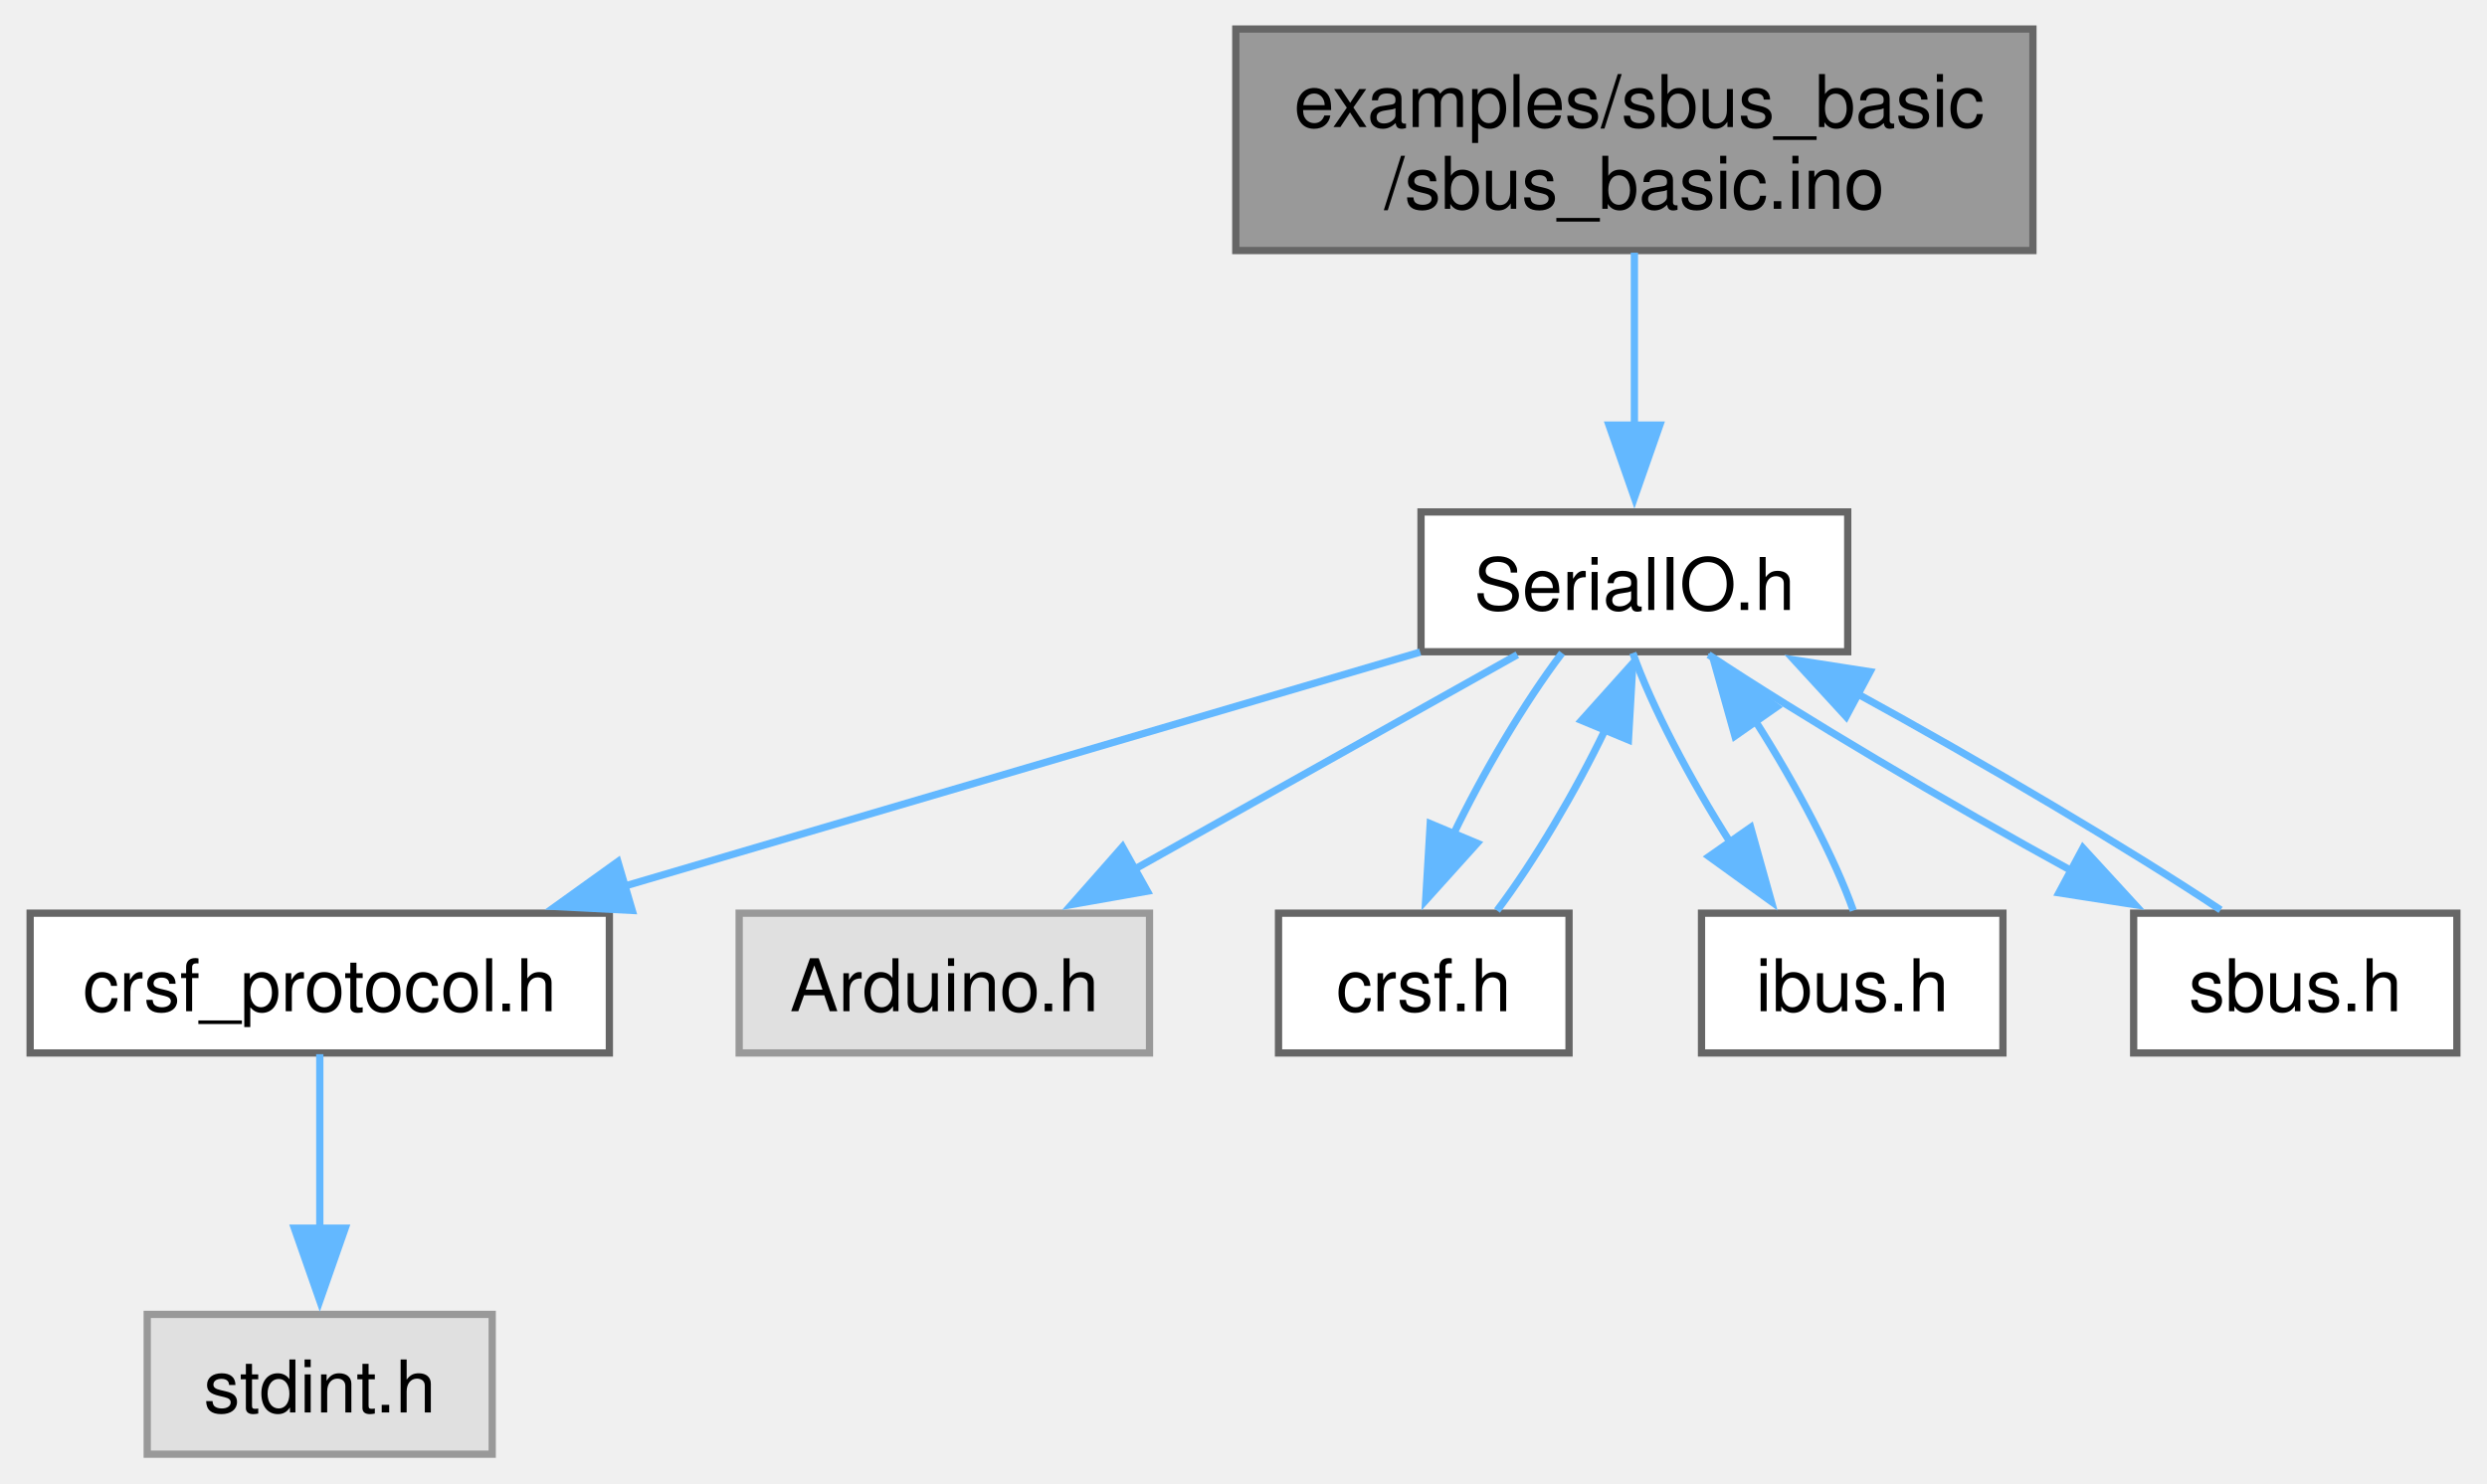
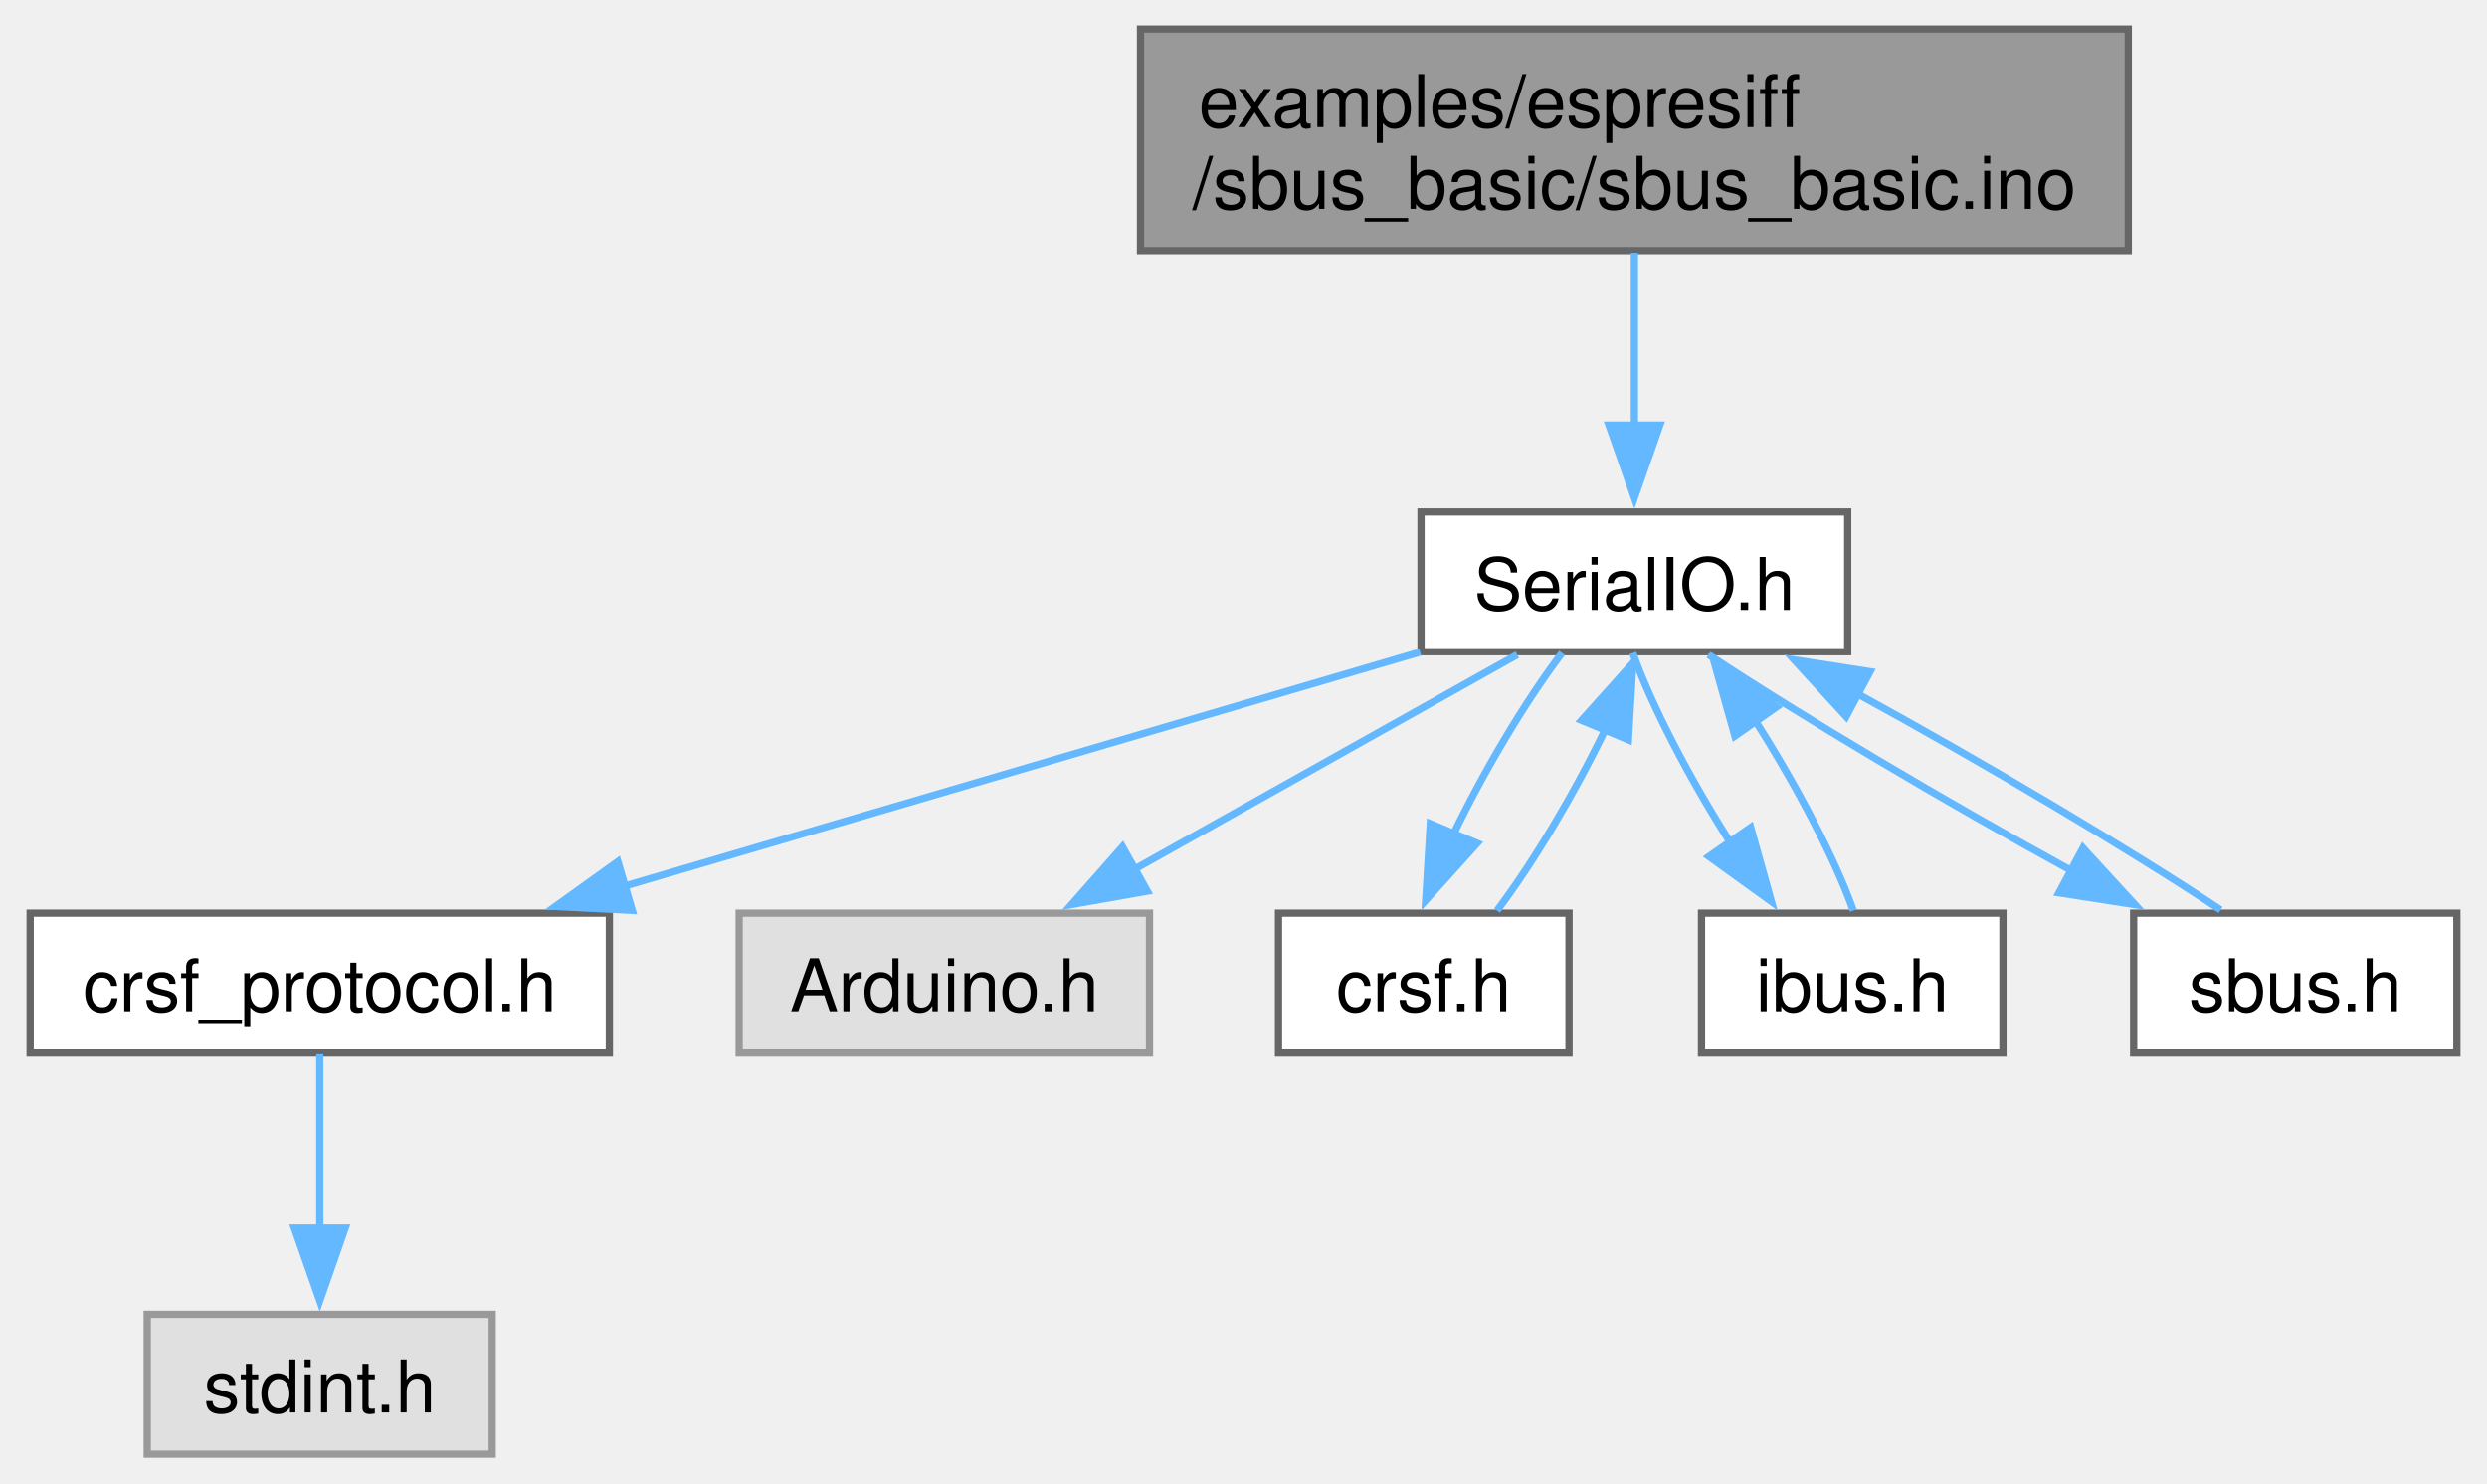
<svg xmlns="http://www.w3.org/2000/svg" xmlns:xlink="http://www.w3.org/1999/xlink" width="342pt" height="204pt" viewBox="0.00 0.00 342.12 204.25">
  <g id="graph0" class="graph" transform="scale(1 1) rotate(0) translate(4 200.25)">
    <g id="Node000001" class="node">
      <g id="a_Node000001">
        <a xlink:title=" ">
-           <polygon fill="#999999" stroke="#666666" points="275.75,-196.25 166,-196.25 166,-165.75 275.75,-165.75 275.75,-196.25" />
-           <text text-anchor="start" x="174" y="-182.75" font-family="Helvetica,sans-Serif" font-size="10.00">examples/sbus_basic</text>
-           <text text-anchor="middle" x="220.88" y="-171.5" font-family="Helvetica,sans-Serif" font-size="10.00">/sbus_basic.ino</text>
+           <polygon fill="#999999" stroke="#666666" points="288.88,-196.25 152.88,-196.25 152.88,-165.75 288.88,-165.75 288.88,-196.25" />
+           <text text-anchor="start" x="160.88" y="-182.75" font-family="Helvetica,sans-Serif" font-size="10.00">examples/espresiff</text>
+           <text text-anchor="middle" x="220.88" y="-171.5" font-family="Helvetica,sans-Serif" font-size="10.00">/sbus_basic/sbus_basic.ino</text>
        </a>
      </g>
    </g>
    <g id="Node000002" class="node">
      <g id="a_Node000002">
        <a xlink:href="SerialIO_8h.html" target="_top" xlink:title="Header file for serial input/output (IO) functionality.">
          <polygon fill="white" stroke="#666666" points="250.25,-129.75 191.5,-129.75 191.5,-110.5 250.25,-110.5 250.25,-129.75" />
          <text text-anchor="middle" x="220.88" y="-116.25" font-family="Helvetica,sans-Serif" font-size="10.00">SerialIO.h</text>
        </a>
      </g>
    </g>
    <g id="edge1_Node000001_Node000002" class="edge">
      <g id="a_edge1_Node000001_Node000002">
        <a xlink:title=" ">
          <path fill="none" stroke="#63b8ff" d="M220.88,-165.45C220.88,-158.21 220.88,-149.34 220.88,-141.44" />
          <polygon fill="#63b8ff" stroke="#63b8ff" points="224.38,-141.71 220.88,-131.71 217.38,-141.71 224.38,-141.71" />
        </a>
      </g>
    </g>
    <g id="Node000003" class="node">
      <g id="a_Node000003">
        <a xlink:href="crsf__protocol_8h.html" target="_top" xlink:title="Header file for the CRSF protocol implementation.">
          <polygon fill="white" stroke="#666666" points="79.75,-74.5 0,-74.5 0,-55.25 79.75,-55.25 79.75,-74.5" />
          <text text-anchor="middle" x="39.88" y="-61" font-family="Helvetica,sans-Serif" font-size="10.00">crsf_protocol.h</text>
        </a>
      </g>
    </g>
    <g id="edge2_Node000002_Node000003" class="edge">
      <g id="a_edge2_Node000002_Node000003">
        <a xlink:title=" ">
          <path fill="none" stroke="#63b8ff" d="M191.39,-110.45C161.6,-101.69 115.3,-88.07 81.72,-78.19" />
          <polygon fill="#63b8ff" stroke="#63b8ff" points="82.9,-74.88 72.31,-75.42 80.92,-81.6 82.9,-74.88" />
        </a>
      </g>
    </g>
    <g id="Node000005" class="node">
      <g id="a_Node000005">
        <a xlink:title=" ">
          <polygon fill="#e0e0e0" stroke="#999999" points="154.12,-74.5 97.62,-74.5 97.62,-55.25 154.12,-55.25 154.12,-74.5" />
          <text text-anchor="middle" x="125.88" y="-61" font-family="Helvetica,sans-Serif" font-size="10.00">Arduino.h</text>
        </a>
      </g>
    </g>
    <g id="edge4_Node000002_Node000005" class="edge">
      <g id="a_edge4_Node000002_Node000005">
        <a xlink:title=" ">
          <path fill="none" stroke="#63b8ff" d="M204.76,-110.09C190.29,-101.98 168.8,-89.93 151.89,-80.46" />
          <polygon fill="#63b8ff" stroke="#63b8ff" points="153.82,-77.53 143.39,-75.69 150.4,-83.64 153.82,-77.53" />
        </a>
      </g>
    </g>
    <g id="Node000006" class="node">
      <g id="a_Node000006">
        <a xlink:href="crsf_8h.html" target="_top" xlink:title="Header file for the CRSF protocol implementation.">
          <polygon fill="white" stroke="#666666" points="211.88,-74.5 171.88,-74.5 171.88,-55.25 211.88,-55.25 211.88,-74.5" />
          <text text-anchor="middle" x="191.88" y="-61" font-family="Helvetica,sans-Serif" font-size="10.00">crsf.h</text>
        </a>
      </g>
    </g>
    <g id="edge5_Node000002_Node000006" class="edge">
      <g id="a_edge5_Node000002_Node000006">
        <a xlink:title=" ">
          <path fill="none" stroke="#63b8ff" d="M210.92,-110.33C205.75,-103.51 200.01,-93.81 195.88,-85.2" />
          <polygon fill="#63b8ff" stroke="#63b8ff" points="199.23,-84.13 192.14,-76.26 192.77,-86.83 199.23,-84.13" />
        </a>
      </g>
    </g>
    <g id="Node000007" class="node">
      <g id="a_Node000007">
        <a xlink:href="ibus_8h.html" target="_top" xlink:title="Header file for the Ibus protocol implementation.">
          <polygon fill="white" stroke="#666666" points="271.62,-74.5 230.12,-74.5 230.12,-55.25 271.62,-55.25 271.62,-74.5" />
          <text text-anchor="middle" x="250.88" y="-61" font-family="Helvetica,sans-Serif" font-size="10.00">ibus.h</text>
        </a>
      </g>
    </g>
    <g id="edge7_Node000002_Node000007" class="edge">
      <g id="a_edge7_Node000002_Node000007">
        <a xlink:title=" ">
          <path fill="none" stroke="#63b8ff" d="M220.66,-110.33C223.15,-103.21 228.52,-92.93 234.2,-84.05" />
          <polygon fill="#63b8ff" stroke="#63b8ff" points="236.89,-86.31 239.74,-76.1 231.15,-82.3 236.89,-86.31" />
        </a>
      </g>
    </g>
    <g id="Node000008" class="node">
      <g id="a_Node000008">
        <a xlink:href="sbus_8h.html" target="_top" xlink:title="Header file for the SBUS protocol implementation.">
          <polygon fill="white" stroke="#666666" points="334.12,-74.5 289.62,-74.5 289.62,-55.25 334.12,-55.25 334.12,-74.5" />
          <text text-anchor="middle" x="311.88" y="-61" font-family="Helvetica,sans-Serif" font-size="10.00">sbus.h</text>
        </a>
      </g>
    </g>
    <g id="edge9_Node000002_Node000008" class="edge">
      <g id="a_edge9_Node000002_Node000008">
        <a xlink:title=" ">
          <path fill="none" stroke="#63b8ff" d="M231.09,-110.09C243.38,-101.91 263.95,-89.71 281.34,-80.19" />
          <polygon fill="#63b8ff" stroke="#63b8ff" points="282.64,-83.47 289.8,-75.67 279.33,-77.3 282.64,-83.47" />
        </a>
      </g>
    </g>
    <g id="Node000004" class="node">
      <g id="a_Node000004">
        <a xlink:title=" ">
          <polygon fill="#e0e0e0" stroke="#999999" points="63.62,-19.25 16.12,-19.25 16.12,0 63.62,0 63.62,-19.25" />
          <text text-anchor="middle" x="39.88" y="-5.75" font-family="Helvetica,sans-Serif" font-size="10.00">stdint.h</text>
        </a>
      </g>
    </g>
    <g id="edge3_Node000003_Node000004" class="edge">
      <g id="a_edge3_Node000003_Node000004">
        <a xlink:title=" ">
          <path fill="none" stroke="#63b8ff" d="M39.88,-55.08C39.88,-48.57 39.88,-39.42 39.88,-31.12" />
          <polygon fill="#63b8ff" stroke="#63b8ff" points="43.38,-31.12 39.88,-21.12 36.38,-31.12 43.38,-31.12" />
        </a>
      </g>
    </g>
    <g id="edge6_Node000006_Node000002" class="edge">
      <g id="a_edge6_Node000006_Node000002">
        <a xlink:title=" ">
          <path fill="none" stroke="#63b8ff" d="M201.97,-74.86C207.1,-81.65 212.76,-91.24 216.85,-99.75" />
          <polygon fill="#63b8ff" stroke="#63b8ff" points="213.6,-101.05 220.67,-108.93 220.06,-98.36 213.6,-101.05" />
        </a>
      </g>
    </g>
    <g id="edge8_Node000007_Node000002" class="edge">
      <g id="a_edge8_Node000007_Node000002">
        <a xlink:title=" ">
          <path fill="none" stroke="#63b8ff" d="M251.02,-74.86C248.51,-81.96 243.2,-92.11 237.58,-100.9" />
          <polygon fill="#63b8ff" stroke="#63b8ff" points="234.72,-98.89 231.86,-109.09 240.46,-102.9 234.72,-98.89" />
        </a>
      </g>
    </g>
    <g id="edge10_Node000008_Node000002" class="edge">
      <g id="a_edge10_Node000008_Node000002">
        <a xlink:title=" ">
          <path fill="none" stroke="#63b8ff" d="M301.59,-74.95C289.28,-83.15 268.7,-95.36 251.31,-104.86" />
          <polygon fill="#63b8ff" stroke="#63b8ff" points="250.03,-101.57 242.86,-109.38 253.33,-107.75 250.03,-101.57" />
        </a>
      </g>
    </g>
  </g>
</svg>
